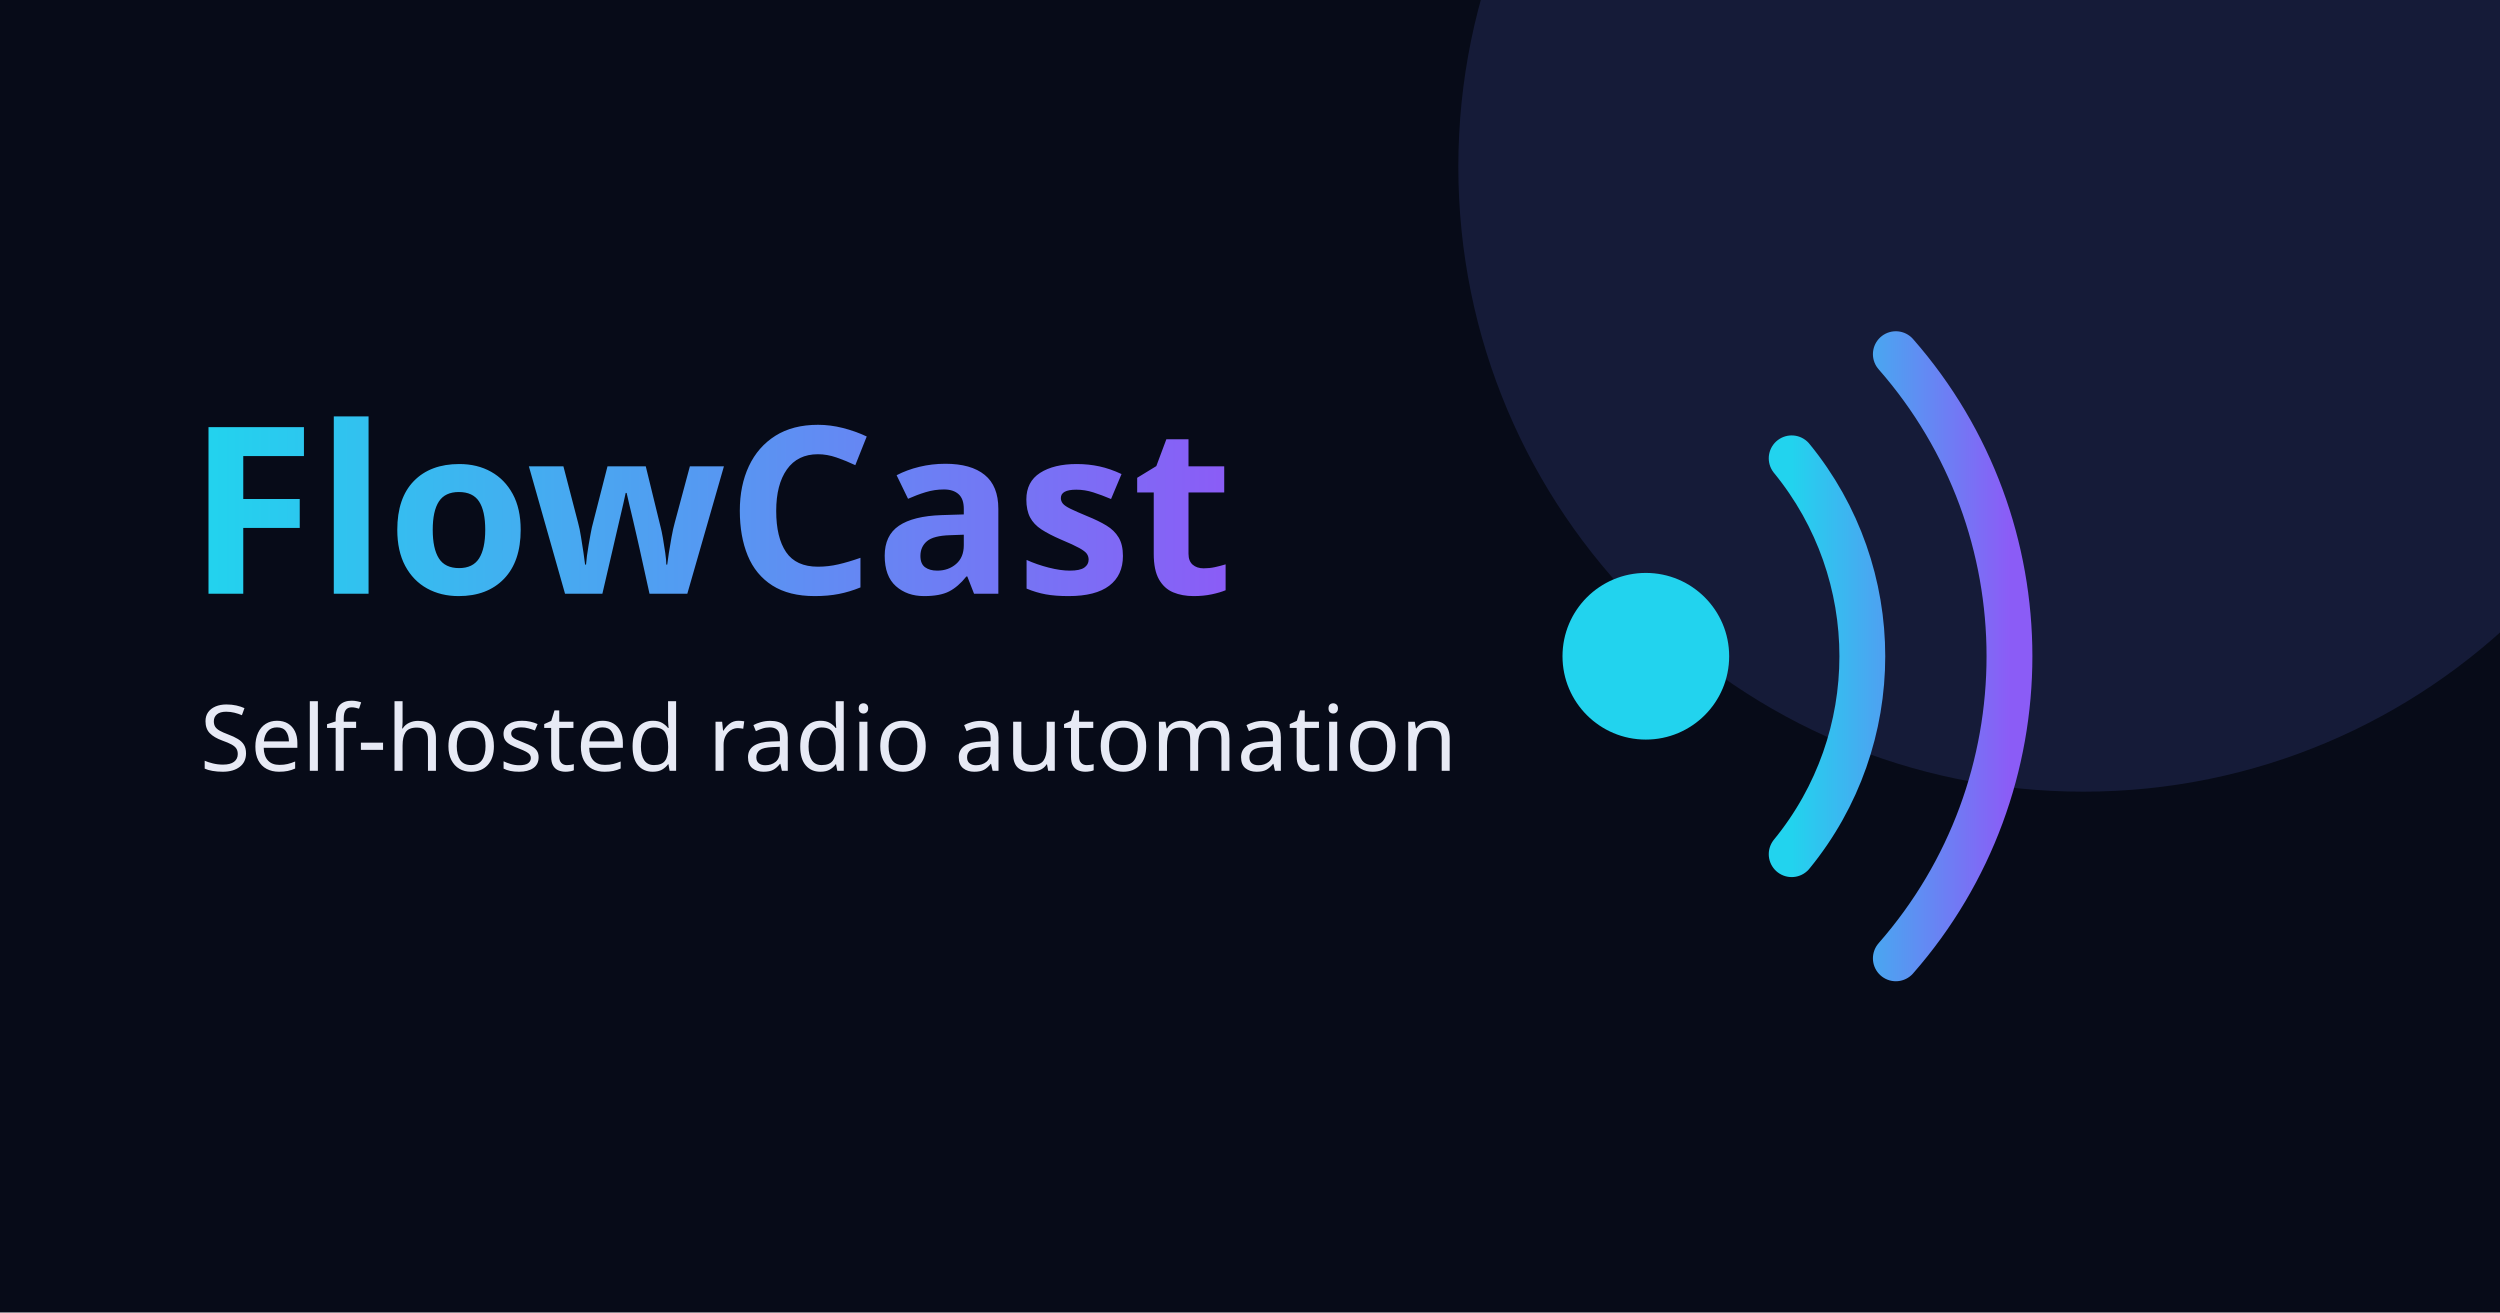
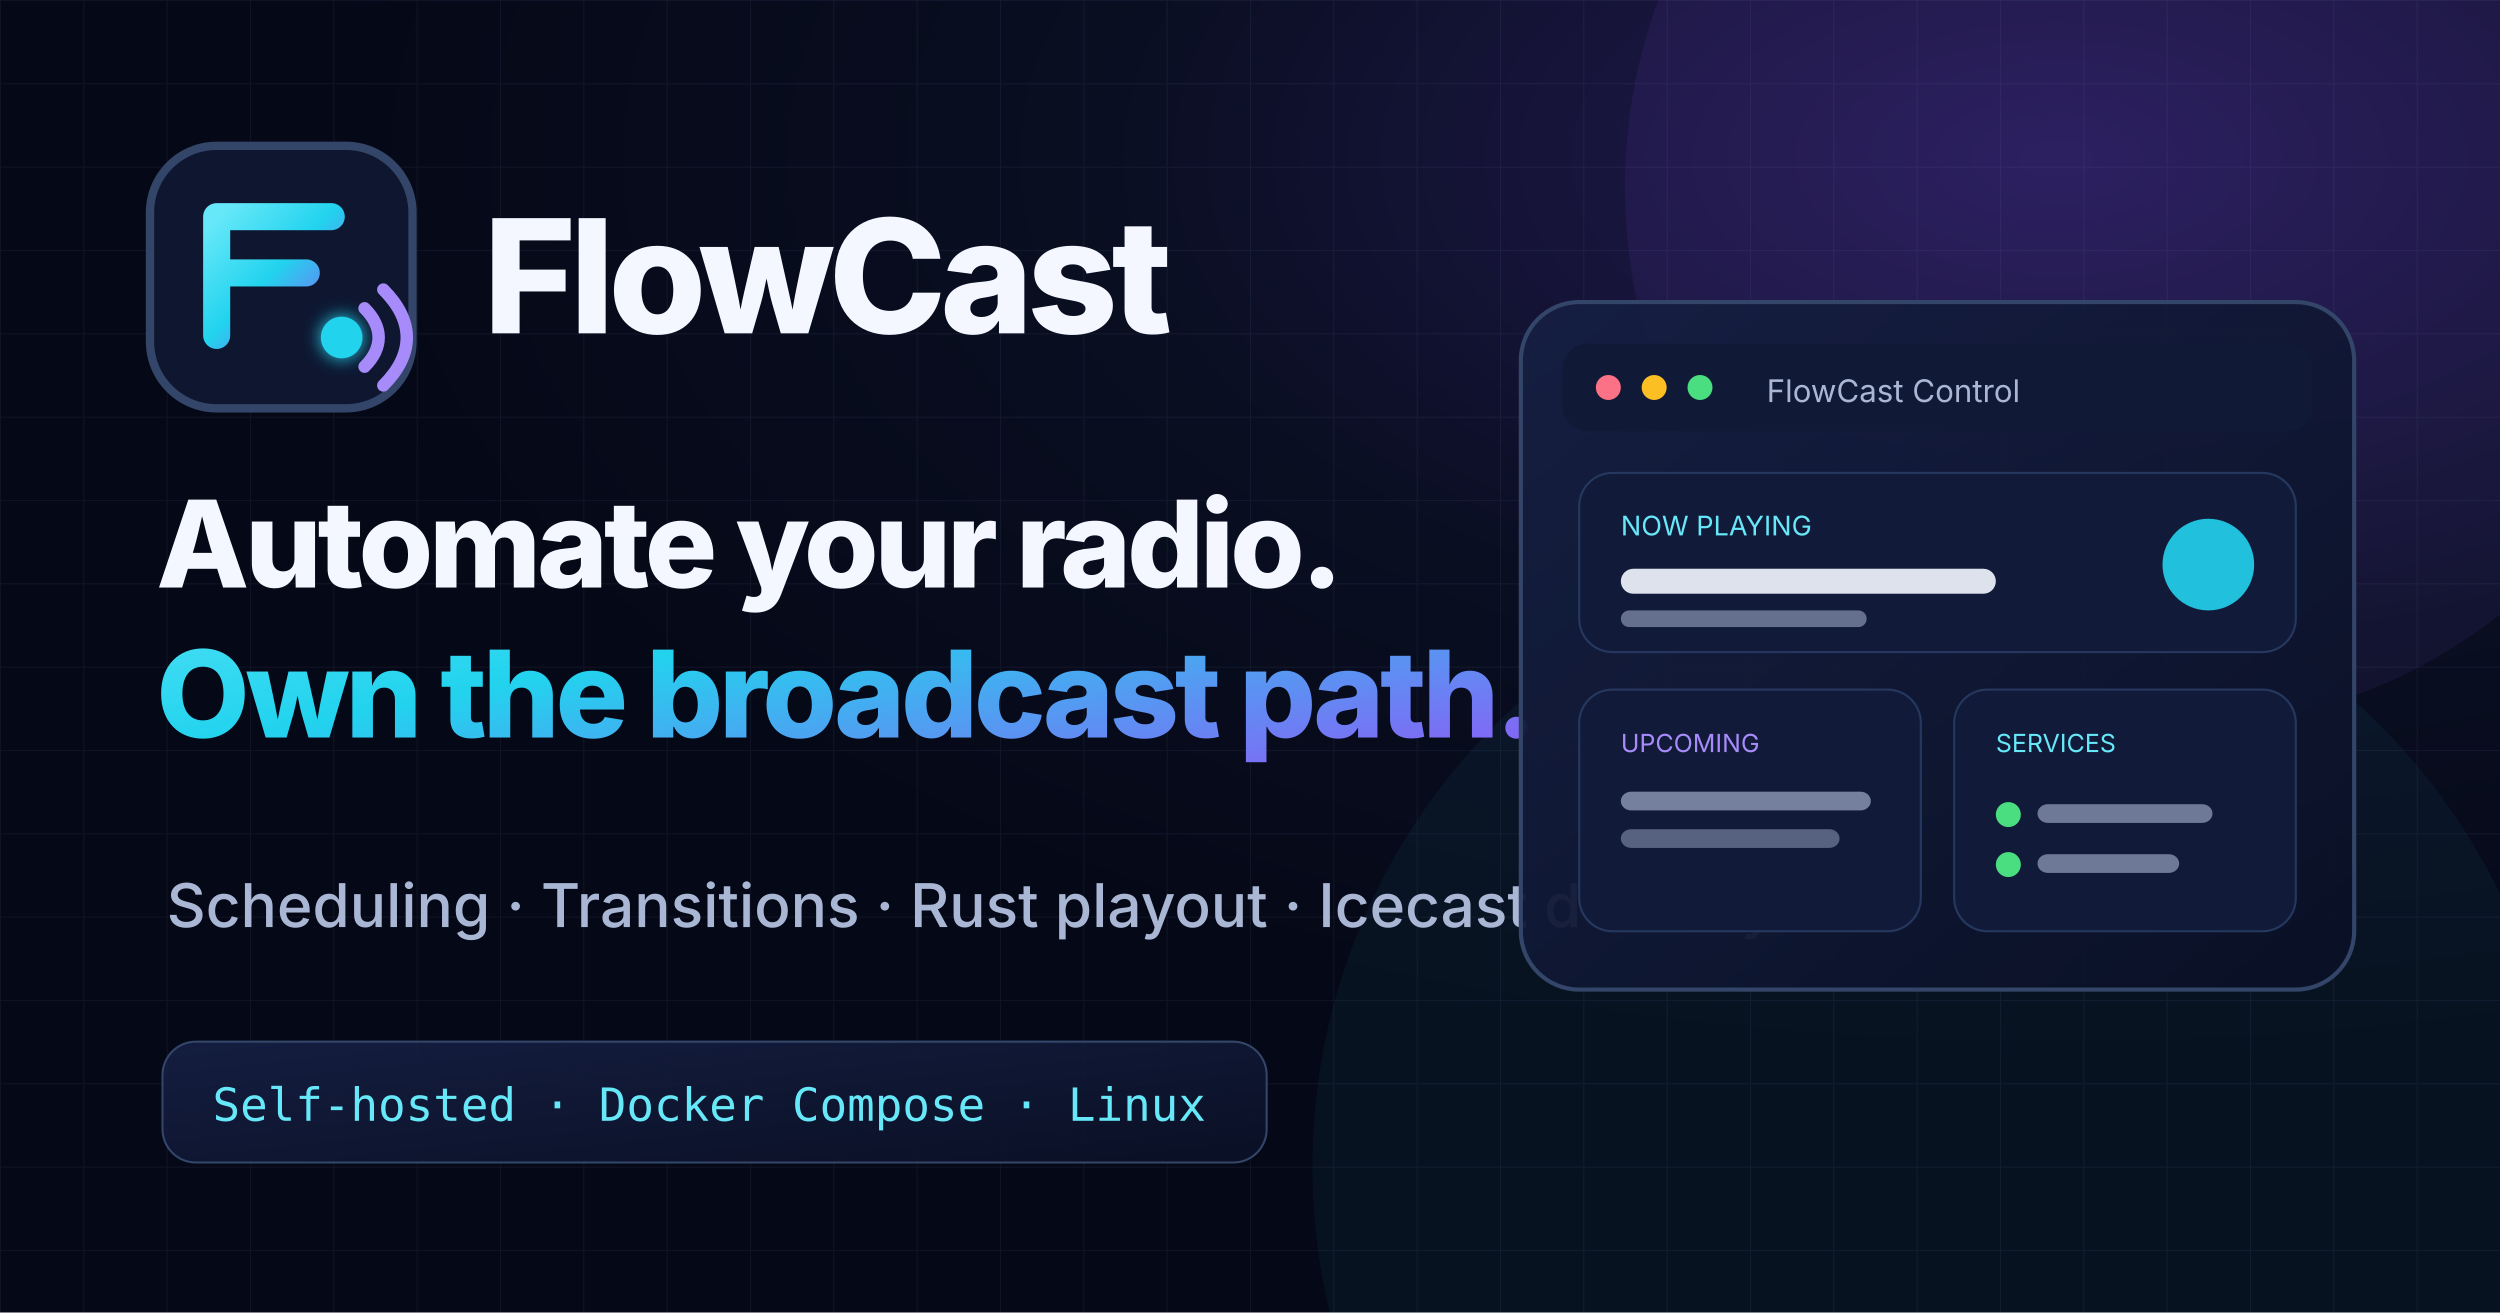
- <svg xmlns="http://www.w3.org/2000/svg" width="1200" height="630" viewBox="0 0 1200 630">
+ <svg xmlns="http://www.w3.org/2000/svg" width="1200" height="630" viewBox="0 0 1200 630" role="img" aria-labelledby="title desc">
  <defs>
-     <linearGradient id="g">
-       <stop stop-color="#22d3ee" />
-       <stop offset="1" stop-color="#8b5cf6" />
+     <linearGradient id="fc-gradient" x1="0" y1="0" x2="1" y2="1">
+       <stop offset="0%" stop-color="#67E8F9" />
+       <stop offset="48%" stop-color="#22D3EE" />
+       <stop offset="100%" stop-color="#8B5CF6" />
    </linearGradient>
+     <filter id="fc-glow" x="-50%" y="-50%" width="200%" height="200%">
+       <feGaussianBlur stdDeviation="4" result="blur" />
+       <feMerge>
+         <feMergeNode in="blur" />
+         <feMergeNode in="SourceGraphic" />
+       </feMerge>
+     </filter>
+     <radialGradient id="bg-a" cx="82%" cy="12%" r="70%">
+       <stop offset="0%" stop-color="#251B55" />
+       <stop offset="55%" stop-color="#090E21" />
+       <stop offset="100%" stop-color="#050816" />
+     </radialGradient>
+     <linearGradient id="panel" x1="0" y1="0" x2="1" y2="1">
+       <stop stop-color="#151F42" stop-opacity=".95" />
+       <stop offset="1" stop-color="#0A1025" stop-opacity=".95" />
+     </linearGradient>
+     <pattern id="grid" width="40" height="40" patternUnits="userSpaceOnUse">
+       <path d="M40 0H0V40" fill="none" stroke="#8BA0CF" stroke-opacity=".08" stroke-width="1" />
+     </pattern>
  </defs>
-   <rect width="1200" height="630" fill="#070b18" />
-   <circle cx="1000" cy="80" r="300" fill="#151b38" />
-   <path d="M860 220a150 150 0 010 190M910 170a220 220 0 010 290" fill="none" stroke="url(#g)" stroke-width="22" stroke-linecap="round" />
-   <circle cx="790" cy="315" r="40" fill="#22d3ee" />
-   <text x="90" y="285" fill="url(#g)" font-family="system-ui,sans-serif" font-size="112" font-weight="800">FlowCast</text>
-   <text x="96" y="370" fill="#e7eaf5" font-family="system-ui,sans-serif" font-size="44">Self-hosted radio automation</text>
+   <rect width="1200" height="630" fill="url(#bg-a)" />
+   <rect width="1200" height="630" fill="url(#grid)" />
+   <circle cx="1040" cy="90" r="260" fill="#8B5CF6" opacity=".08" />
+   <circle cx="930" cy="560" r="300" fill="#22D3EE" opacity=".05" />
+   <g transform="translate(72 70)">
+     <rect x="0" y="0" width="126" height="126" rx="32" fill="#0E1630" stroke="#334568" stroke-width="4" />
+     <path d="M32 91V34h55M32 61h43" fill="none" stroke="url(#fc-gradient)" stroke-width="13" stroke-linecap="round" stroke-linejoin="round" />
+     <circle cx="92" cy="92" r="10" fill="#22D3EE" filter="url(#fc-glow)" />
+     <path d="M103 78c9 9 9 19 0 28M112 69c15 15 15 31 0 46" fill="none" stroke="#A78BFA" stroke-width="6" stroke-linecap="round" />
+   </g>
+   <text x="232" y="160" font-family="Inter,Segoe UI,Arial,sans-serif" font-size="76" font-weight="800" letter-spacing="-3" fill="#F4F7FF">FlowCast</text>
+   <text x="75" y="282" font-family="Inter,Segoe UI,Arial,sans-serif" font-size="58" font-weight="800" letter-spacing="-2" fill="#F4F7FF">
+     <tspan x="75" dy="0">Automate your radio.</tspan>
+     <tspan x="75" dy="72" fill="url(#fc-gradient)">Own the broadcast path.</tspan>
+   </text>
+   <text x="80" y="445" font-family="Inter,Segoe UI,Arial,sans-serif" font-size="29" font-weight="500" fill="#AAB7D4">
+   Scheduling · Transitions · Rust playout · Icecast delivery
+ </text>
+   <g transform="translate(78 500)">
+     <rect width="530" height="58" rx="16" fill="url(#panel)" stroke="#334568" />
+     <text x="24" y="38" font-family="ui-monospace,SFMono-Regular,Consolas,monospace" font-size="22" fill="#67E8F9">Self-hosted · Docker Compose · Linux</text>
+   </g>
+   <g transform="translate(730 145)">
+     <rect width="400" height="330" rx="28" fill="url(#panel)" stroke="#334568" stroke-width="2" />
+     <rect x="20" y="20" width="360" height="42" rx="12" fill="#101936" />
+     <circle cx="42" cy="41" r="6" fill="#FB7185" />
+     <circle cx="64" cy="41" r="6" fill="#FBBF24" />
+     <circle cx="86" cy="41" r="6" fill="#4ADE80" />
+     <text x="118" y="48" font-family="Inter,Segoe UI,Arial,sans-serif" font-size="15" fill="#AAB7D4">FlowCast Control</text>
+     <rect x="28" y="82" width="344" height="86" rx="16" fill="#111B39" stroke="#26385F" />
+     <text x="48" y="112" font-family="Inter,Segoe UI,Arial,sans-serif" font-size="13" fill="#67E8F9">NOW PLAYING</text>
+     <rect x="48" y="128" width="180" height="12" rx="6" fill="#F4F7FF" opacity=".9" />
+     <rect x="48" y="148" width="118" height="8" rx="4" fill="#AAB7D4" opacity=".55" />
+     <circle cx="330" cy="126" r="22" fill="#22D3EE" opacity=".9" />
+     <rect x="28" y="186" width="164" height="116" rx="16" fill="#111B39" stroke="#26385F" />
+     <rect x="208" y="186" width="164" height="116" rx="16" fill="#111B39" stroke="#26385F" />
+     <text x="48" y="216" font-family="Inter,Segoe UI,Arial,sans-serif" font-size="12" fill="#A78BFA">UPCOMING</text>
+     <text x="228" y="216" font-family="Inter,Segoe UI,Arial,sans-serif" font-size="12" fill="#67E8F9">SERVICES</text>
+     <rect x="48" y="235" width="120" height="9" rx="5" fill="#AAB7D4" opacity=".65" />
+     <rect x="48" y="253" width="105" height="9" rx="5" fill="#AAB7D4" opacity=".45" />
+     <circle cx="234" cy="246" r="6" fill="#4ADE80" />
+     <rect x="248" y="241" width="84" height="9" rx="5" fill="#AAB7D4" opacity=".6" />
+     <circle cx="234" cy="270" r="6" fill="#4ADE80" />
+     <rect x="248" y="265" width="68" height="9" rx="5" fill="#AAB7D4" opacity=".6" />
+   </g>
</svg>
